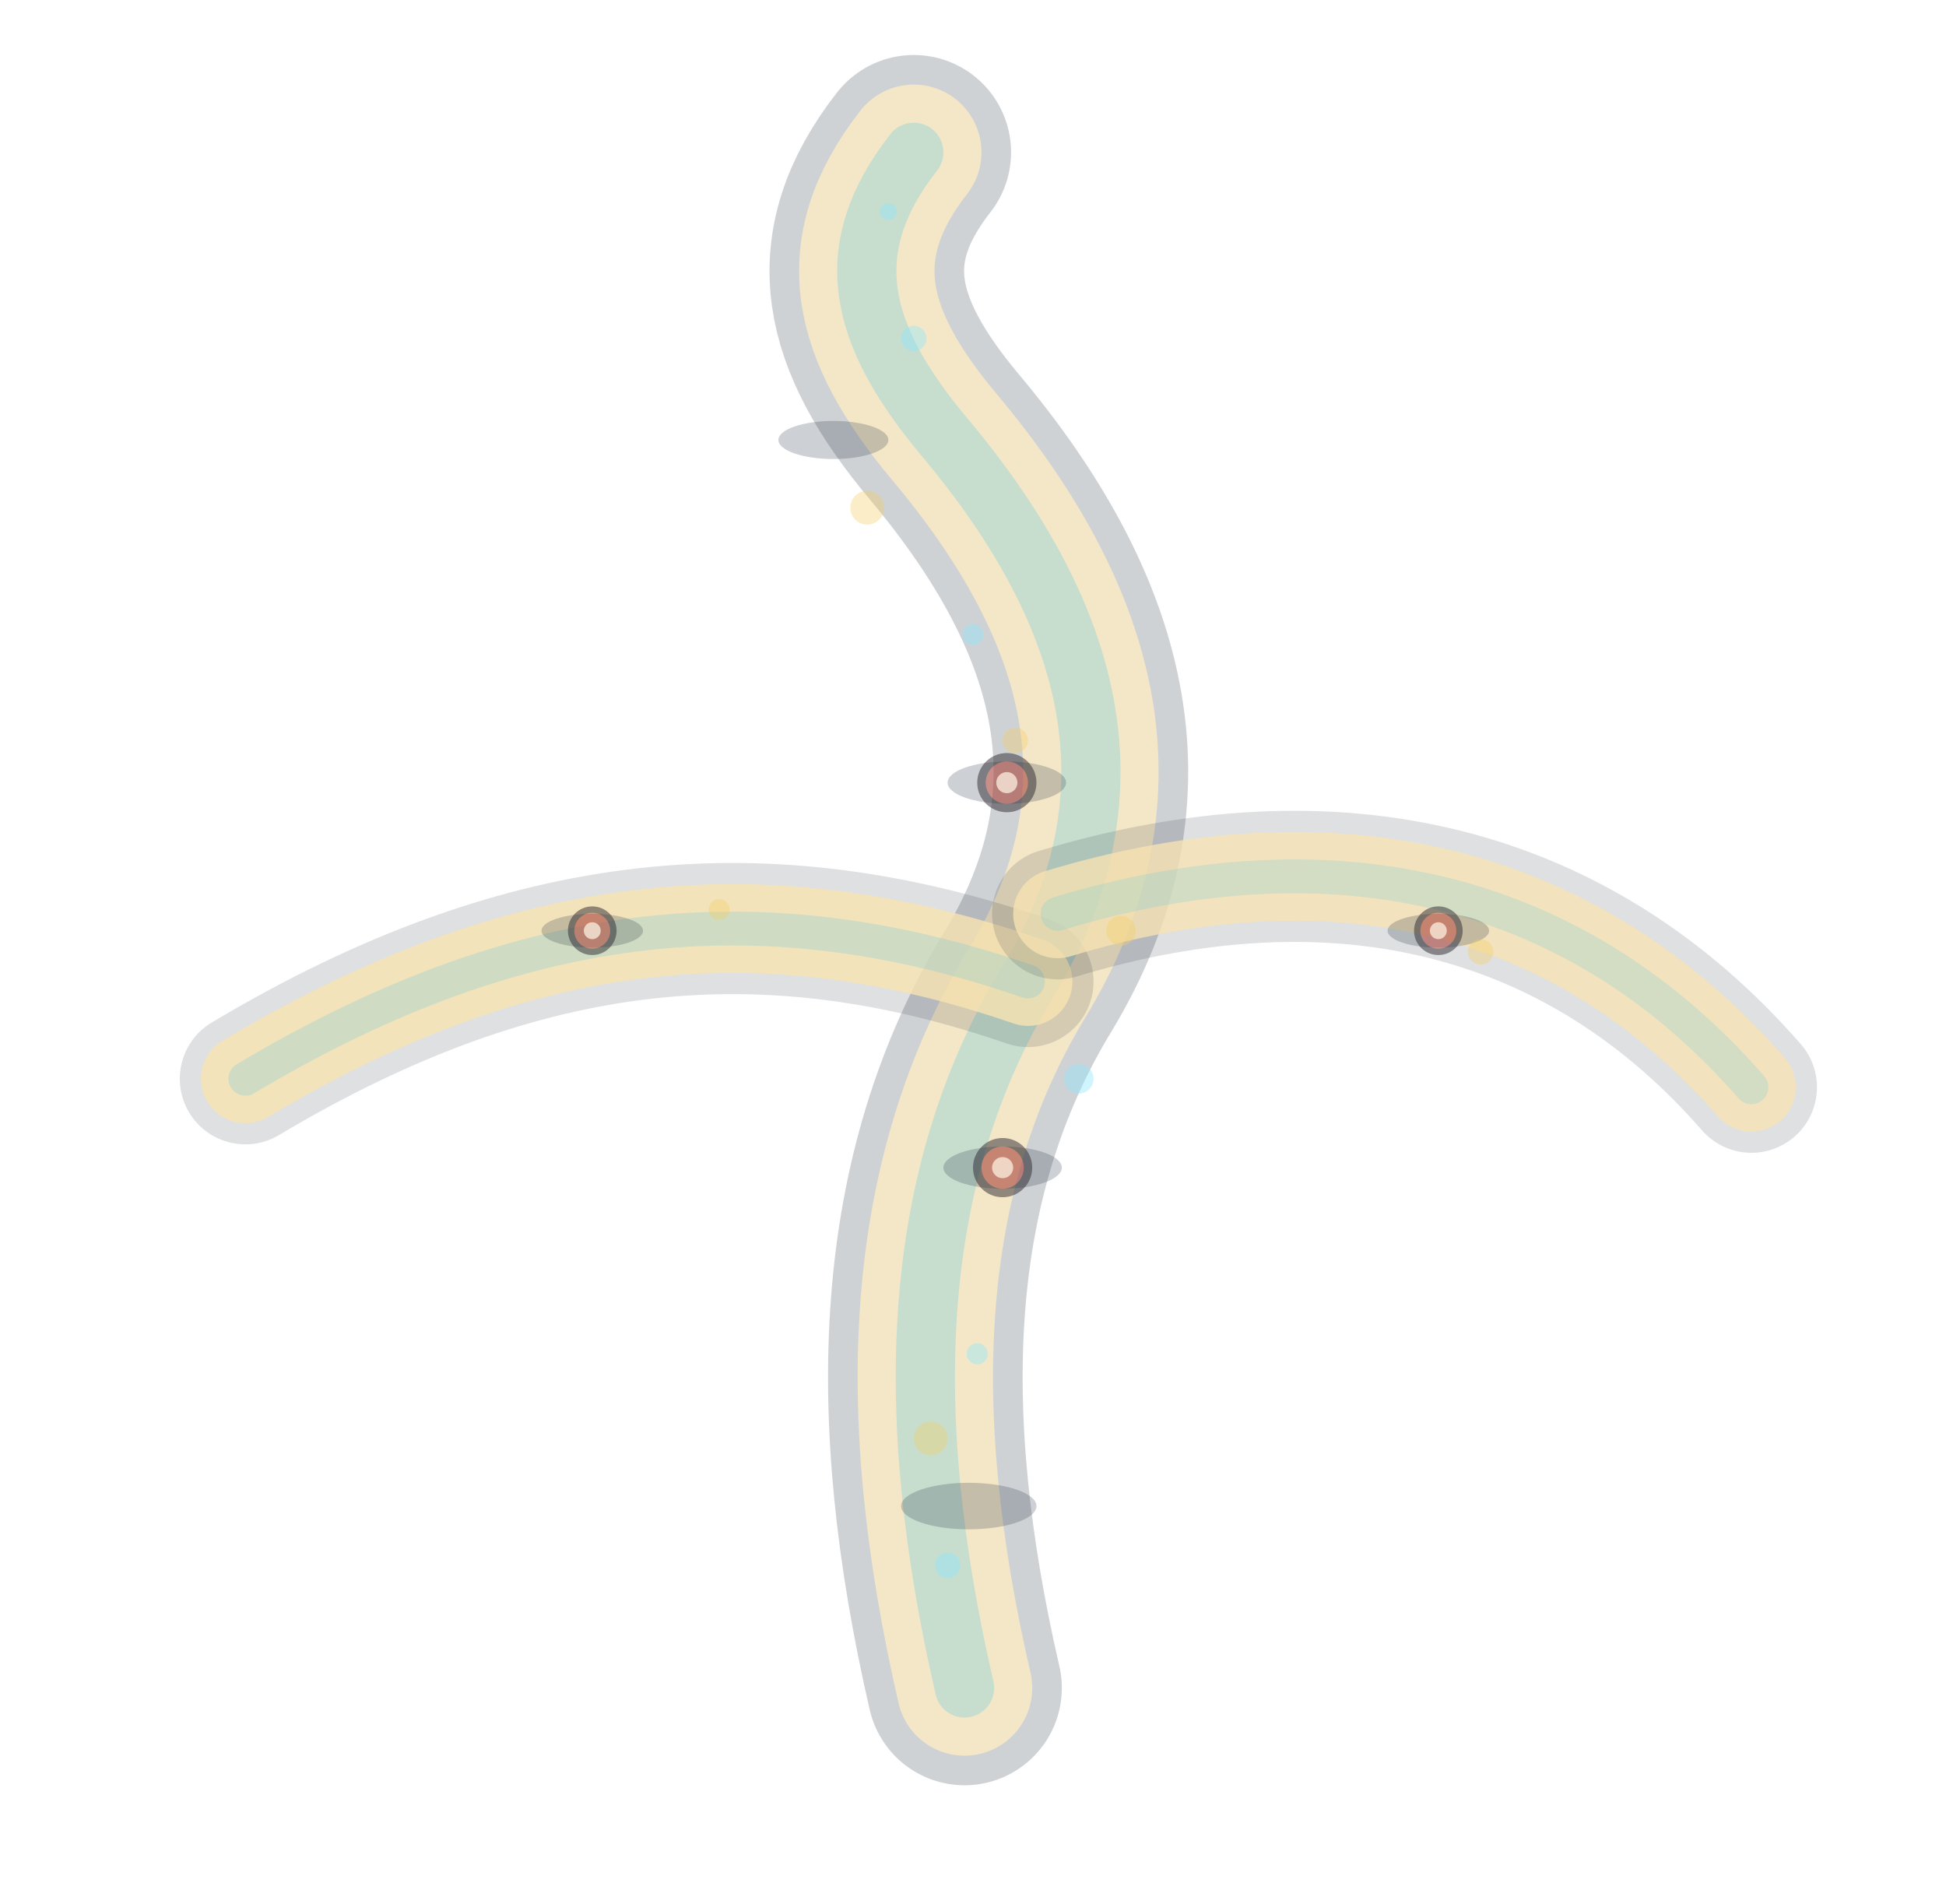
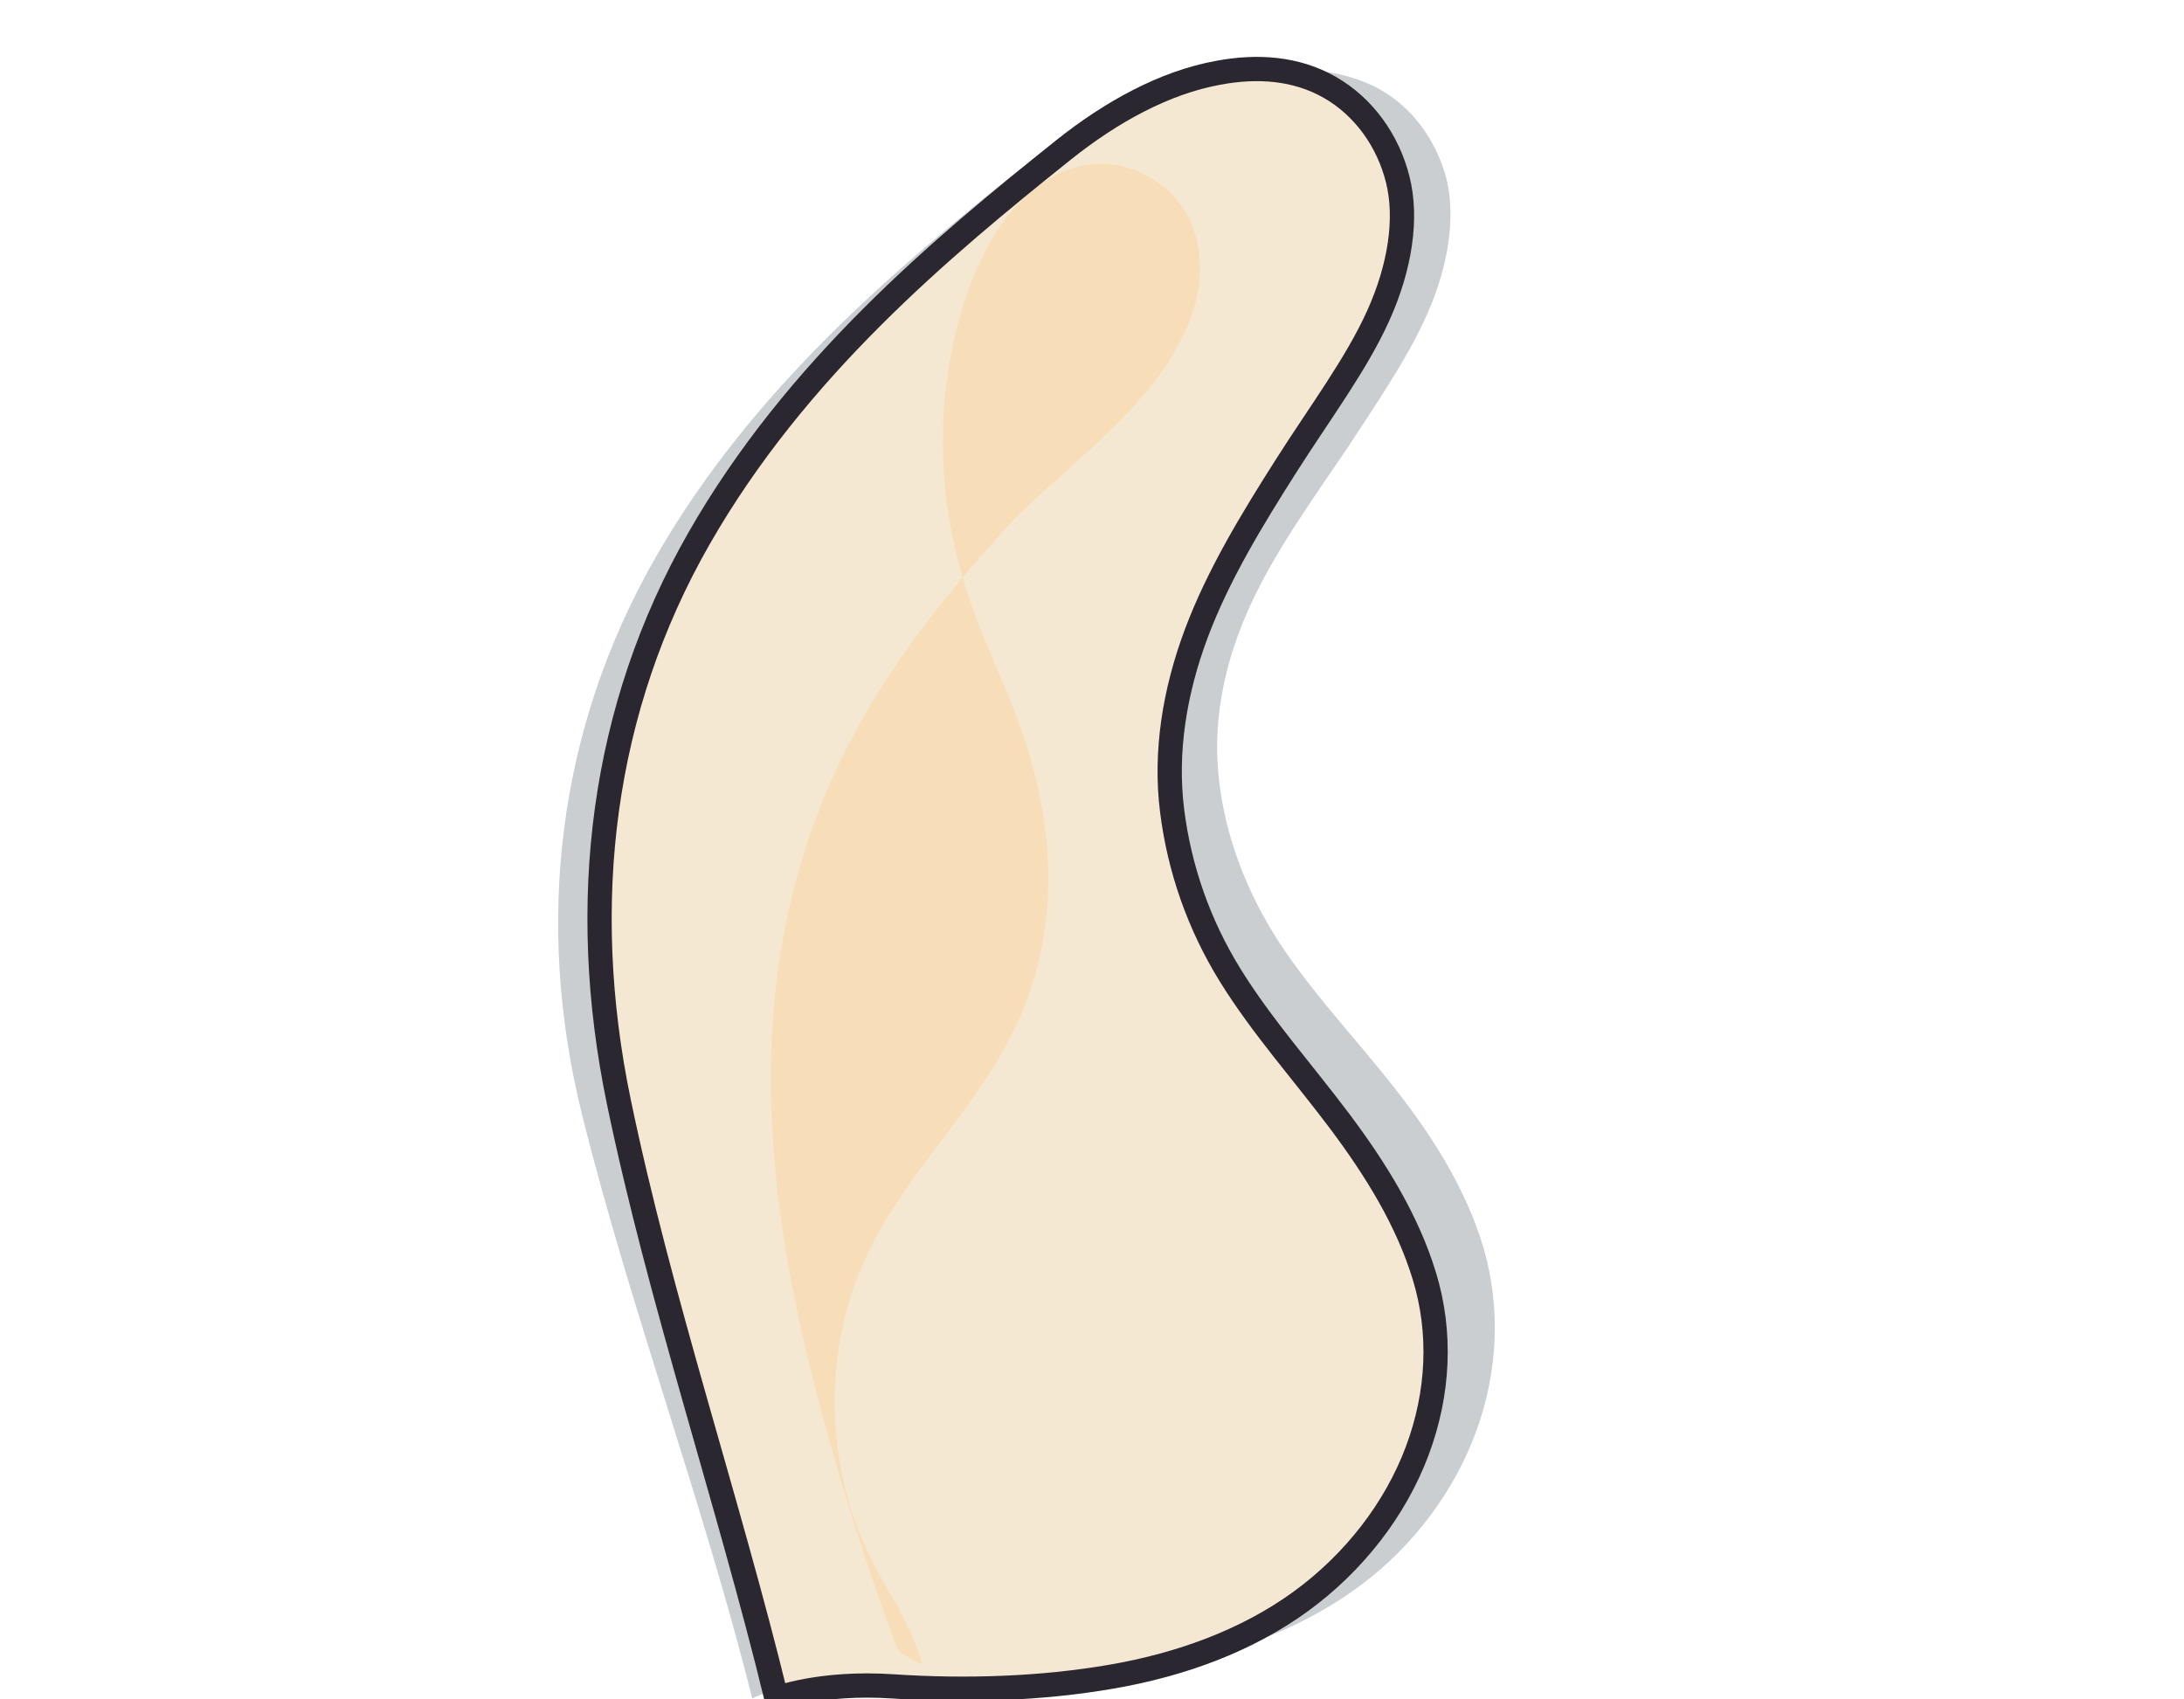
- <svg xmlns="http://www.w3.org/2000/svg" width="920" height="900" viewBox="0 0 920 900">
-   <path d="M456 798 C426 668 430 556 486 464 C538 378 520 294 446 206 C406 158 396 118 432 72" fill="none" stroke="#10202d" stroke-width="92" stroke-linecap="round" stroke-linejoin="round" opacity="0.20" />
-   <path d="M456 798 C426 668 430 556 486 464 C538 378 520 294 446 206 C406 158 396 118 432 72" fill="none" stroke="#f8e9c6" stroke-width="64" stroke-linecap="round" stroke-linejoin="round" opacity="0.90" />
-   <path d="M456 798 C426 668 430 556 486 464 C538 378 520 294 446 206 C406 158 396 118 432 72" fill="none" stroke="#53c6df" stroke-width="28" stroke-linecap="round" stroke-linejoin="round" opacity="0.28" />
-   <path d="M486 464 C364 422 250 430 116 510" fill="none" stroke="#10202d" stroke-width="62" stroke-linecap="round" opacity="0.14" />
-   <path d="M486 464 C364 422 250 430 116 510" fill="none" stroke="#f7e3b2" stroke-width="42" stroke-linecap="round" opacity="0.80" />
-   <path d="M486 464 C364 422 250 430 116 510" fill="none" stroke="#53c6df" stroke-width="16" stroke-linecap="round" opacity="0.22" />
-   <path d="M500 432 C632 392 746 420 828 514" fill="none" stroke="#10202d" stroke-width="62" stroke-linecap="round" opacity="0.14" />
-   <path d="M500 432 C632 392 746 420 828 514" fill="none" stroke="#f7e3b2" stroke-width="42" stroke-linecap="round" opacity="0.78" />
-   <path d="M500 432 C632 392 746 420 828 514" fill="none" stroke="#53c6df" stroke-width="16" stroke-linecap="round" opacity="0.20" />
-   <g fill="#1a2a3a" opacity="0.22">
-     <ellipse cx="458" cy="712" rx="32" ry="11" />
-     <ellipse cx="474" cy="552" rx="28" ry="10" />
-     <ellipse cx="476" cy="370" rx="28" ry="10" />
-     <ellipse cx="394" cy="208" rx="26" ry="9" />
-     <ellipse cx="280" cy="440" rx="24" ry="8" />
-     <ellipse cx="680" cy="440" rx="24" ry="8" />
-   </g>
-   <g fill="#8be6ff" opacity="0.40">
-     <circle cx="448" cy="740" r="6" />
-     <circle cx="462" cy="640" r="5" />
-     <circle cx="510" cy="510" r="7" />
-     <circle cx="460" cy="300" r="5" />
-     <circle cx="432" cy="160" r="6" />
-     <circle cx="420" cy="100" r="4" />
-   </g>
-   <g fill="#f3cd63" opacity="0.36">
-     <circle cx="440" cy="680" r="8" />
-     <circle cx="530" cy="440" r="7" />
-     <circle cx="480" cy="350" r="6" />
-     <circle cx="410" cy="240" r="8" />
-     <circle cx="340" cy="430" r="5" />
-     <circle cx="700" cy="450" r="6" />
-   </g>
-   <g fill="#c84b3d" opacity="0.50">
-     <circle cx="474" cy="552" r="12" stroke="#2b2730" stroke-width="4" />
-     <circle cx="476" cy="370" r="12" stroke="#2b2730" stroke-width="4" />
-     <circle cx="280" cy="440" r="10" stroke="#2b2730" stroke-width="3" />
-     <circle cx="680" cy="440" r="10" stroke="#2b2730" stroke-width="3" />
-   </g>
-   <g fill="#fff8e7" opacity="0.70">
-     <circle cx="474" cy="552" r="5" />
-     <circle cx="476" cy="370" r="5" />
-     <circle cx="280" cy="440" r="4" />
-     <circle cx="680" cy="440" r="4" />
-   </g>
+ <svg xmlns="http://www.w3.org/2000/svg" width="900" height="700" viewBox="0 0 900 700">
+   <path d="M 310 700 C 290 620 260 540 240 460 C 220 380 230 300 270 230 C 310 160 370 110 420 70 C 450 48 480 35 510 30 C 530 27 550 28 565 35 C 580 42 590 55 595 70 C 600 85 598 105 590 125 C 582 145 568 165 555 185 C 540 207 525 228 515 250 C 505 272 500 295 502 318 C 504 341 512 364 525 385 C 538 406 556 425 572 445 C 588 465 602 486 610 510 C 618 534 618 560 610 585 C 602 610 586 633 565 650 C 544 667 518 678 490 685 C 462 692 432 694 400 693 C 368 692 334 688 310 700 Z" fill="#10202d" opacity="0.22" />
+   <path d="M 320 700 C 300 618 272 536 255 454 C 238 372 248 292 288 222 C 328 152 388 102 438 62 C 458 46 480 34 502 30 C 518 27 534 28 548 36 C 562 44 572 58 576 74 C 580 90 577 110 568 130 C 559 150 544 170 530 192 C 516 214 502 237 493 261 C 484 285 480 310 483 334 C 486 358 494 381 507 402 C 520 423 537 442 552 462 C 567 482 580 503 587 526 C 594 549 593 574 584 598 C 575 622 558 644 536 660 C 514 676 487 686 458 691 C 429 696 398 697 368 695 C 338 693 320 700 320 700 Z" fill="#F5E8D3" />
+   <path d="M 370 680 C 355 640 342 598 332 556 C 322 514 316 470 318 428 C 320 386 330 346 348 310 C 366 274 392 242 418 214 C 432 200 447 188 460 175 C 473 162 484 148 490 133 C 496 118 496 102 490 90 C 484 78 472 70 460 68 C 448 66 436 70 426 78 C 416 86 408 98 402 112 C 396 126 392 142 390 158 C 388 174 388 190 390 206 C 392 222 396 238 402 254 C 408 270 416 286 422 304 C 428 322 432 342 432 362 C 432 382 428 402 420 420 C 412 438 400 454 388 470 C 376 486 364 502 356 520 C 348 538 344 558 344 578 C 344 598 348 618 356 636 C 360 645 365 654 370 662 C 374 670 378 678 380 686 C 376 684 372 682 370 680 Z" fill="#FFB340" opacity="0.18" />
+   <path d="M 320 700 C 300 618 272 536 255 454 C 238 372 248 292 288 222 C 328 152 388 102 438 62 C 458 46 480 34 502 30 C 518 27 534 28 548 36 C 562 44 572 58 576 74 C 580 90 577 110 568 130 C 559 150 544 170 530 192 C 516 214 502 237 493 261 C 484 285 480 310 483 334 C 486 358 494 381 507 402 C 520 423 537 442 552 462 C 567 482 580 503 587 526 C 594 549 593 574 584 598 C 575 622 558 644 536 660 C 514 676 487 686 458 691 C 429 696 398 697 368 695 C 338 693 320 700 320 700 Z" fill="none" stroke="#2B2730" stroke-width="10" />
</svg>
